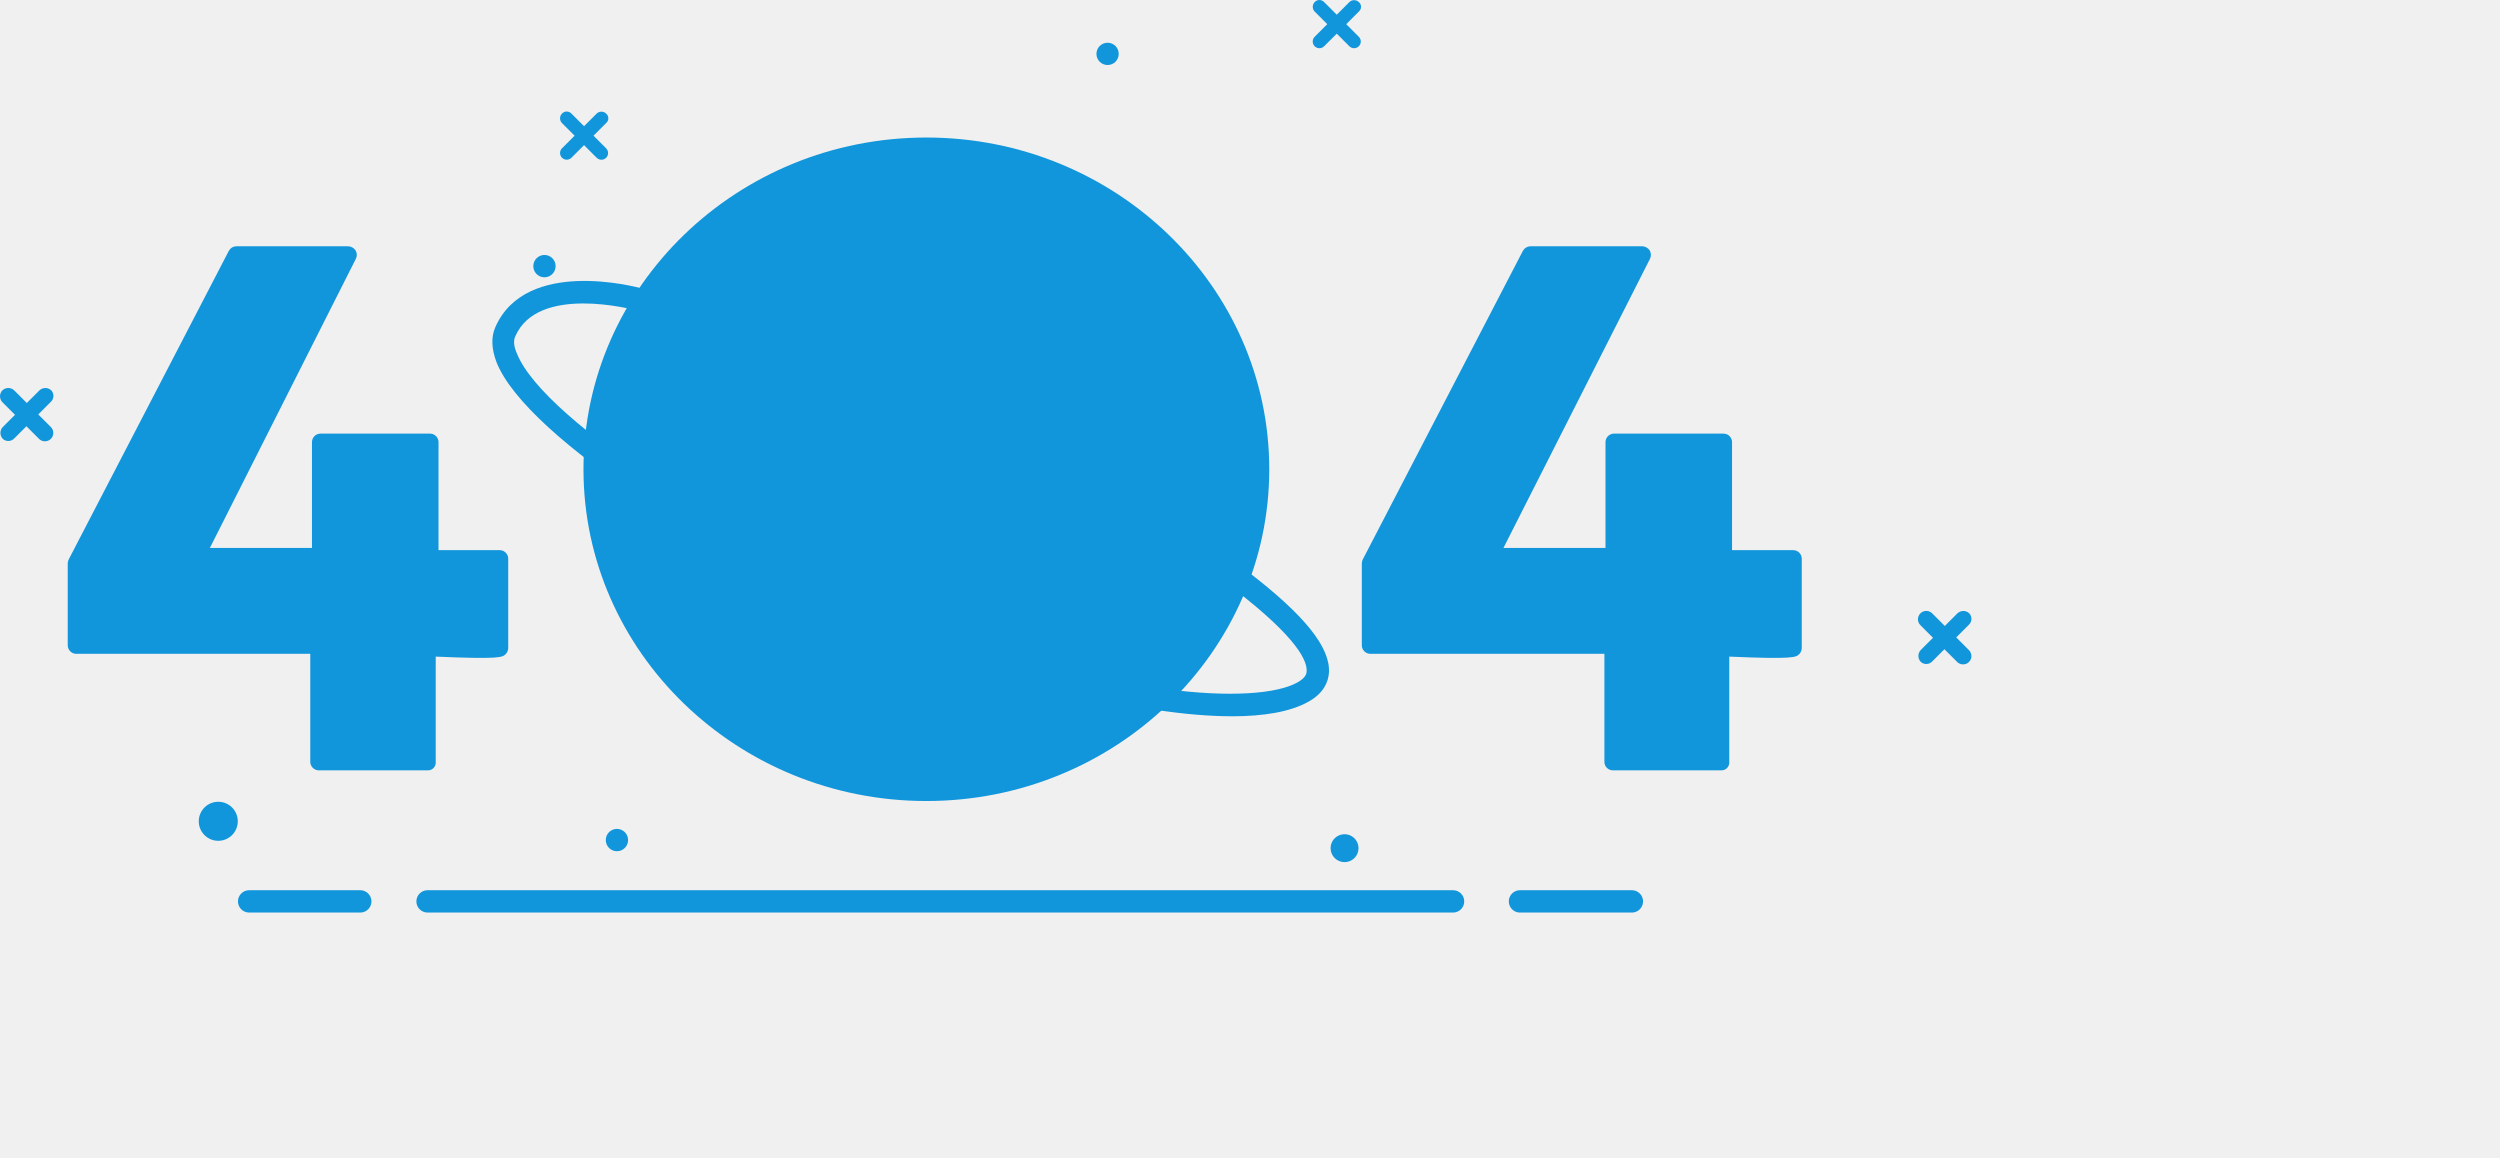
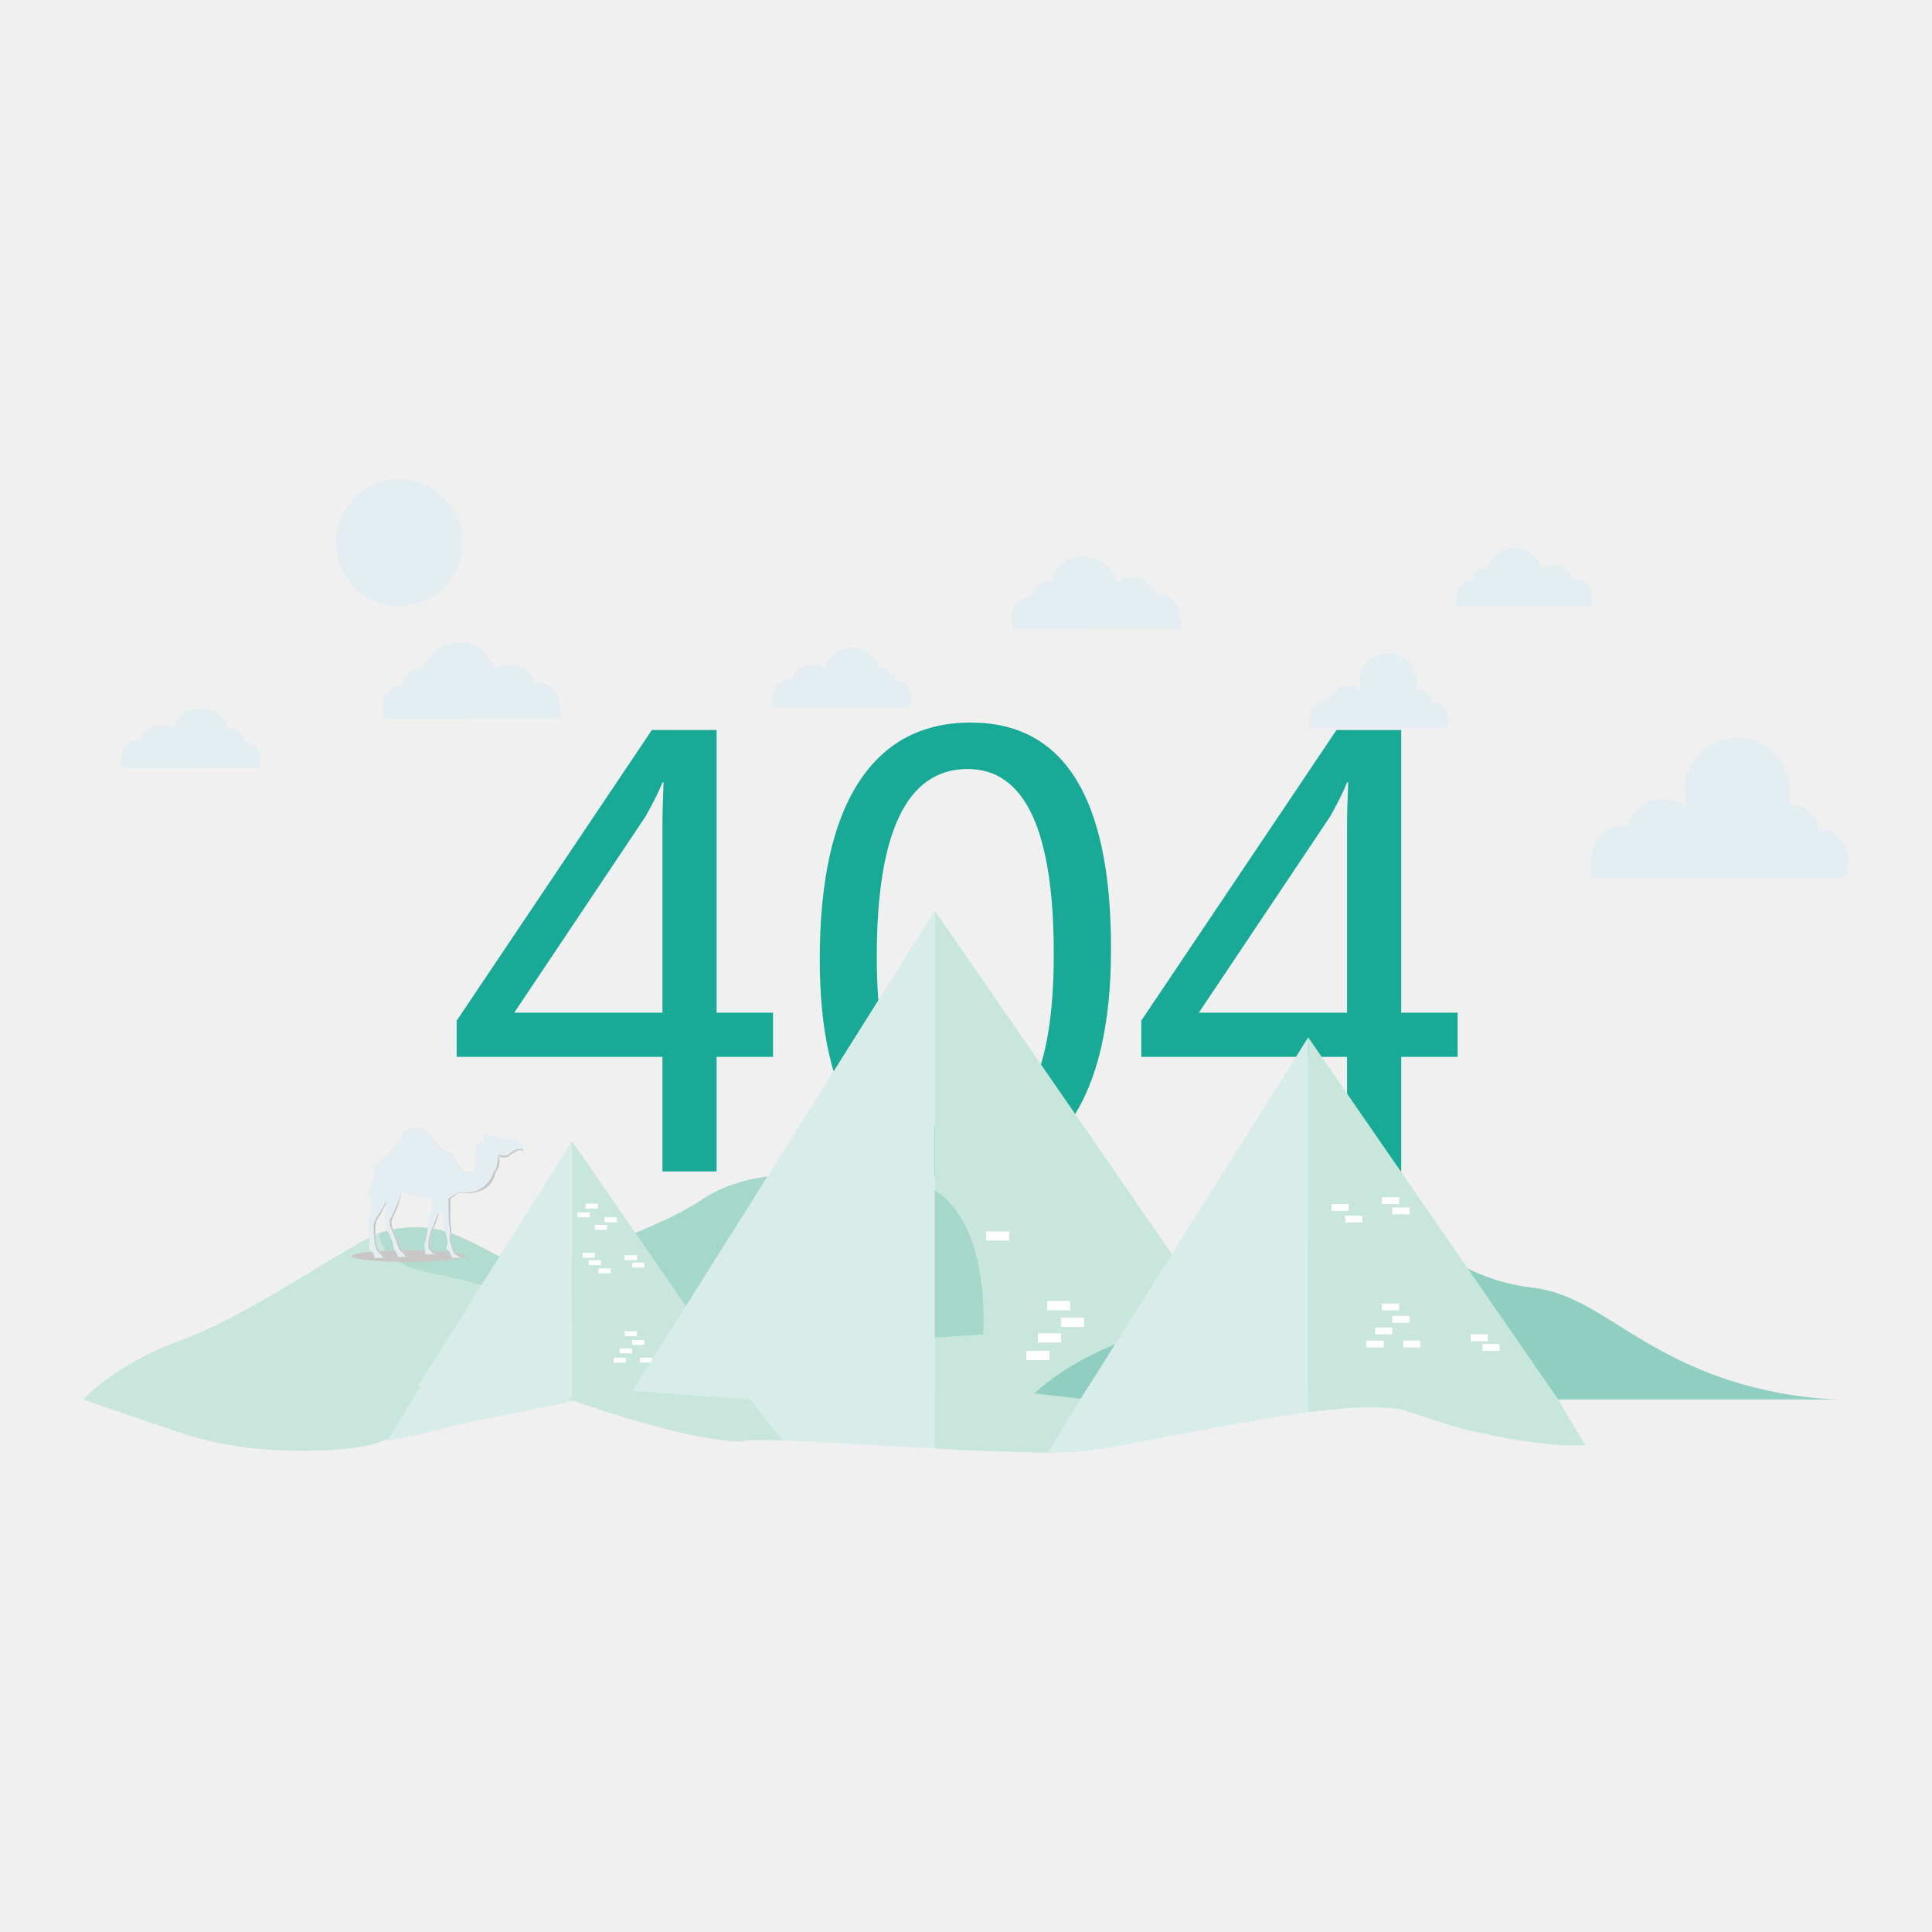
- <svg xmlns="http://www.w3.org/2000/svg" t="1679578179805" class="icon" viewBox="0 0 2212 1024" version="1.1" p-id="5259" id="mx_n_1679578179806" width="34.562" height="16">
-   <path d="M526.142 415.205c0 156.688 131.412 283.7 293.529 283.7s293.525-127.015 293.525-283.7S981.783 131.556 819.67 131.556 526.142 258.557 526.142 415.205z" fill="#1296db" p-id="5260" />
-   <path d="M819.67 708.733c-167.256 0-303.411-131.7-303.411-293.528S652.418 121.673 819.67 121.673s303.37 131.7 303.37 293.528S986.886 708.73 819.671 708.73z m0-567.297c-156.394 0-283.7 122.83-283.7 273.776s127.286 273.806 283.7 273.806 283.65-122.83 283.65-273.806-127.286-273.776-283.65-273.776z" fill="#1296db" p-id="5261" />
-   <path d="M640.15 326.796l75.363 75.367a15.595 15.595 0 0 1 0.284 22.032l-0.284 0.284a15.595 15.595 0 0 1-22.032 0.284l-0.288-0.284-75.363-75.367a15.595 15.595 0 0 1-0.267-22.032l0.284-0.284a15.595 15.595 0 0 1 22.032-0.284l0.284 0.284z" fill="#1296db" p-id="5262" />
-   <path d="M715.513 349.112l-75.364 75.367a15.595 15.595 0 0 1-22.032 0.284l-0.284-0.284a15.595 15.595 0 0 1-0.284-22.032l0.284-0.284 75.36-75.367a15.547 15.547 0 0 1 21.991-0.284l0.325 0.284a15.94 15.94 0 0 1 0.004 22.316zM505.609 100.493l30.697 30.738a5.914 5.914 0 1 1-8.384 8.343l-30.69-30.697a6.016 6.016 0 0 1 0-8.384 5.739 5.739 0 0 1 8.059-0.325z" fill="#1296db" p-id="5263" />
-   <path d="M536.306 108.877l-30.697 30.697a5.914 5.914 0 0 1-8.384-8.343l30.697-30.738a6.016 6.016 0 0 1 8.384 0 5.476 5.476 0 0 1 0 8.384zM1171.599 1.841l30.697 30.697a5.927 5.927 0 1 1-8.384 8.385l-30.697-30.697a6.016 6.016 0 0 1 0-8.385 5.701 5.701 0 0 1 8.059-0.325z" fill="#1296db" p-id="5264" />
-   <path d="M1202.3 10.226l-30.698 30.697a5.927 5.927 0 0 1-8.384-8.385l30.697-30.704a6.016 6.016 0 0 1 8.385 0 5.476 5.476 0 0 1 0 8.392z m507.32 532.466l32.439 32.48a7.389 7.389 0 1 1-10.448 10.448l-32.44-32.44a7.402 7.402 0 0 1 10.449-10.488z" fill="#1296db" p-id="5265" />
-   <path d="M1742.055 552.801l-32.439 32.439a7.187 7.187 0 0 1-10.123 0.363 7.611 7.611 0 0 1 0-10.49l32.44-32.438a7.611 7.611 0 0 1 10.488 0 7.187 7.187 0 0 1-0.366 10.126zM12.545 345.385l32.44 32.44a7.402 7.402 0 1 1-10.448 10.488l-32.44-32.48a7.56 7.56 0 0 1 0-10.448 7.55 7.55 0 0 1 10.449 0z" fill="#1296db" p-id="5266" />
-   <path d="M45.026 355.508l-32.44 32.439a7.187 7.187 0 0 1-10.122 0.325 7.56 7.56 0 0 1 0-10.448l32.439-32.439a7.611 7.611 0 0 1 10.489 0 7.21 7.21 0 0 1-0.366 10.123z m130.85 370.518a17.265 17.265 0 0 0 34.507 1.297 6.927 6.927 0 0 0 0-1.297 17.265 17.265 0 0 0-34.506 0z m360.108 17.251a9.88 9.88 0 1 0 9.88-9.88 9.87 9.87 0 0 0-9.88 9.88z m-64.108-508.135a9.866 9.866 0 1 0 19.722 0.685v-0.685a9.866 9.866 0 0 0-19.722 0z m498.248-187.46a9.863 9.863 0 1 0 9.88-9.88 9.87 9.87 0 0 0-9.88 9.88z m207.187 703.004a12.354 12.354 0 0 0 24.704 0 12.354 12.354 0 1 0-24.704 0z m-221.444-423.89l75.354 75.35a15.595 15.595 0 0 1 0.284 22.032l-0.284 0.284a15.595 15.595 0 0 1-22.033 0.284l-0.284-0.284-75.35-75.36a15.595 15.595 0 0 1-0.284-22.032l0.284-0.285a15.56 15.56 0 0 1 22.036-0.27l0.284 0.284z" fill="#1296db" p-id="5267" />
-   <path d="M1031.234 349.112l-75.367 75.367a15.595 15.595 0 0 1-22.032 0.284l-0.284-0.284a15.595 15.595 0 0 1-0.284-22.032l0.284-0.284 75.367-75.367a15.51 15.51 0 0 1 21.991-0.284l0.325 0.284a15.94 15.94 0 0 1 0 22.316zM701.256 531.149h241.733a22.193 22.193 0 0 1 0 44.386H701.256a22.193 22.193 0 0 1 0-44.386zM208.922 225.307L67.339 498.101v73.019h214.599v103.107h96.184V573.591q63.653 2.187 63.653 0v-79.457h-61.182V390.538h-97.19v101.136h-110L308.1 225.307z" fill="#1296db" p-id="5268" />
-   <path d="M378.608 681.602H281.94a7.597 7.597 0 0 1-7.412-7.371v-95.74H67.342a7.57 7.57 0 0 1-7.413-7.36v-73.027a9.284 9.284 0 0 1 1.027-3.443l141.566-272.834a7.58 7.58 0 0 1 6.4-3.929H308.1a8.384 8.384 0 0 1 6.4 3.443 7.717 7.717 0 0 1 0.486 7.412L185.712 484.781h90.312v-93.713a7.57 7.57 0 0 1 7.371-7.412h97.19a7.577 7.577 0 0 1 7.413 7.412v95.698h54.266a7.597 7.597 0 0 1 7.413 7.372v79.456a8.12 8.12 0 0 1-2.471 5.428c-2.957 2.47-4.45 4.414-61.679 1.944v93.268a6.844 6.844 0 0 1-6.92 7.368z m-89.258-14.78h81.404v-93.228a7.785 7.785 0 0 1 2.47-5.427 7.214 7.214 0 0 1 5.387-1.985c34.544 1.458 49.369 1.458 56.25 0.972v-65.607h-54.268a7.529 7.529 0 0 1-7.372-7.416v-96.164h-82.413v93.696a7.577 7.577 0 0 1-7.413 7.413H173.392a8.374 8.374 0 0 1-6.4-3.443 7.827 7.827 0 0 1-0.526-7.412L295.75 232.193h-82.373L74.751 499.606v63.619h207.19a7.604 7.604 0 0 1 7.412 7.412zM1353.434 225.307l-141.58 272.794v73.019h214.61v103.107h96.163V573.591q63.653 2.187 63.653 0v-79.457h-61.658V390.538h-97.19v101.136h-110l135.67-266.367z" fill="#1296db" p-id="5269" />
-   <path d="M1523.161 681.602h-96.222a7.529 7.529 0 0 1-7.371-7.371v-95.74H1212.34a7.57 7.57 0 0 1-7.412-7.371v-73.016a9.284 9.284 0 0 1 1.026-3.443l141.566-272.834a7.67 7.67 0 0 1 6.4-3.929h99.179a8.32 8.32 0 0 1 6.4 3.443 7.827 7.827 0 0 1 0.526 7.412L1330.27 484.781h90.27v-93.713a7.577 7.577 0 0 1 7.413-7.412h97.19a7.57 7.57 0 0 1 7.372 7.412v95.698h54.266a7.57 7.57 0 0 1 7.412 7.372v79.456a8.12 8.12 0 0 1-2.47 5.428c-2.957 2.47-4.45 4.414-61.679 1.944v93.268a6.844 6.844 0 0 1-6.882 7.368z m-89.299-14.78h81.4v-93.228a7.785 7.785 0 0 1 2.472-5.427 7.248 7.248 0 0 1 5.427-1.985c34.506 1.458 49.328 1.458 56.213 0.972v-65.607h-54.269a7.529 7.529 0 0 1-7.371-7.413v-96.167h-82.38v93.696a7.604 7.604 0 0 1-7.412 7.413h-110.024a8.374 8.374 0 0 1-6.4-3.443 7.717 7.717 0 0 1-0.485-7.412l129.27-256.028h-82.9l-138.626 267.413v63.619h207.187a7.577 7.577 0 0 1 7.412 7.412v96.185zM220.26 787.666h98.693a9.883 9.883 0 0 1 0 19.763H220.26a9.883 9.883 0 0 1 0-19.763z m1124.794 0h98.652a9.883 9.883 0 1 1 0 19.763h-98.652a9.883 9.883 0 1 1 0-19.763z m-966.931 0h907.72a9.883 9.883 0 0 1 0 19.763H378.118a9.883 9.883 0 0 1 0-19.763z m711.871-153.91c-79.901 0-197.306-31.1-292.519-70.548-151.46-62.633-331.556-175.138-358.163-242.73-4.45-11.827-4.942-22.193-1.027-31.063 27.135-61.637 124.328-35.515 128.298-34.544a9.883 9.883 0 0 1 6.964 12.108l-0.082 0.243a9.839 9.839 0 0 1-12.07 6.964l-0.243-0.082c-1.027 0-84.87-22.679-105.092 23.206-1.985 3.929-1.499 9.356 1.458 15.794 24.178 60.179 203.261 172.157 347.312 231.85 177.612 73.505 307.867 78.93 343.383 58.721 6.885-3.97 7.898-7.412 7.898-9.88 0.486-8.384-6.926-28.592-64.149-72.533a9.85 9.85 0 1 1 11.827-15.742c50.827 38.958 73.543 67.55 72.048 89.785-0.527 7.371-3.97 17.737-18.265 25.635-15.793 8.87-39.485 12.837-67.591 12.837z" fill="#1296db" p-id="5270" />
+ <svg xmlns="http://www.w3.org/2000/svg" t="1679812128158" class="icon" viewBox="0 0 1024 1024" version="1.1" p-id="4118" width="16" height="16">
+   <path d="M247.572 341.033a19.456 19.456 0 0 0-22.948 13.046c-0.287-0.02-0.604-0.051-0.911-0.051-5.233 0-9.533 3.932-10.168 8.991-9.38 0.43-12.923 9.953-9.626 17.787h43.653v-39.772z" fill="#E4EEF2" p-id="4119" />
+   <path d="M283.699 361.81a13.804 13.804 0 0 0-21.699-6.82 19.466 19.466 0 0 0-37.366-0.911c-0.287-0.02-0.604-0.051-0.911-0.051-5.233 0-9.533 3.932-10.168 8.991-9.38 0.43-12.923 9.953-9.626 17.787h93.174c-0.01 0 2.826-19.22-13.404-18.995M419.738 359.977a10.752 10.752 0 0 1 10.312-7.66c2.519 0 4.813 0.85 6.676 2.273a15.196 15.196 0 0 1 14.715-11.305c6.799 0 12.564 4.454 14.541 10.609 0.215-0.02 0.471-0.02 0.696-0.02 4.096 0 7.496 3.072 7.977 7.035 7.342 0.338 10.127 7.793 7.537 13.926h-72.98s-2.243-15.073 10.527-14.858" fill="#E4EEF2" p-id="4120" />
+   <path d="M448.379 343.593a15.319 15.319 0 0 0-11.674 10.998 10.783 10.783 0 0 0-6.656-2.273 10.752 10.752 0 0 0-10.312 7.66c-12.739-0.215-10.516 14.858-10.516 14.858h39.158v-31.242zM612.844 315.136a13.046 13.046 0 0 0-12.493-9.247c-3.062 0-5.847 1.034-8.069 2.765a18.422 18.422 0 0 0-35.369-0.85c-0.276-0.02-0.573-0.02-0.85-0.02a9.728 9.728 0 0 0-9.656 8.479c-8.858 0.41-12.227 9.431-9.114 16.855h88.207c0-0.01 2.744-18.217-12.657-17.981" fill="#E4EEF2" p-id="4121" />
+   <path d="M577.3 295.178a18.483 18.483 0 0 0-20.388 12.626c-0.276-0.02-0.573-0.02-0.85-0.02a9.728 9.728 0 0 0-9.656 8.479c-8.858 0.41-12.227 9.431-9.114 16.855h40.008v-37.939zM704.297 371.282a10.844 10.844 0 0 1 17.009-5.376 15.227 15.227 0 1 1 29.245-0.696c0.225-0.031 0.502-0.031 0.707-0.031 4.116 0 7.496 3.082 7.997 7.045 7.311 0.328 10.117 7.782 7.516 13.937h-72.96c0.01-0.01-2.212-15.084 10.486-14.879M833.618 306.842a10.537 10.537 0 0 0-16.599-5.212 14.879 14.879 0 0 0-28.58-0.696c-0.215-0.031-0.44-0.031-0.666-0.031a7.844 7.844 0 0 0-7.793 6.881c-7.178 0.307-9.902 7.578-7.373 13.599h71.24s2.191-14.715-10.23-14.541" fill="#E4EEF2" p-id="4122" />
+   <path d="M804.905 290.744a12.687 12.687 0 0 0-2.273-0.205c-6.646 0-12.268 4.362-14.193 10.383-0.215-0.031-0.44-0.031-0.666-0.031a7.844 7.844 0 0 0-7.793 6.851c-7.178 0.338-9.902 7.608-7.373 13.64h32.287v-30.638zM862.505 437.586a19.999 19.999 0 0 1 31.447-9.871 28.16 28.16 0 1 1 54.077-1.331c0.43-0.02 0.891-0.051 1.311-0.051 7.578 0 13.865 5.673 14.735 13.005 13.588 0.625 18.739 14.408 13.957 25.784H843.121c0-0.01-4.137-27.863 19.384-27.535" fill="#E4EEF2" p-id="4123" />
+   <path d="M917.504 407.009a28.201 28.201 0 0 0-23.552 20.695 19.999 19.999 0 0 0-31.447 9.871c-23.521-0.328-19.384 27.525-19.384 27.525H917.504v-58.092zM74.762 392.018a10.772 10.772 0 0 1 16.978-5.335c1.741-6.533 7.68-11.346 14.725-11.346 6.82 0 12.564 4.465 14.541 10.609l0.707-0.02c4.096 0 7.485 3.082 7.987 7.035 7.332 0.328 10.097 7.813 7.526 13.947H64.256c0-0.01-2.222-15.063 10.506-14.889" fill="#E4EEF2" p-id="4124" />
+   <path d="M104.479 375.491a15.299 15.299 0 0 0-12.749 11.192 10.772 10.772 0 0 0-16.978 5.335c-12.728-0.174-10.506 14.879-10.506 14.879h40.223v-31.406z" fill="#E4EEF2" p-id="4125" />
+   <path d="M727.736 538.245a15.227 15.227 0 0 0-12.749 11.192 10.824 10.824 0 0 0-17.029 5.356c-12.698-0.195-10.465 14.858-10.465 14.858h40.253v-31.406z" fill="#F1F0EF" p-id="4126" />
+   <path d="M245.238 287.642a33.608 33.608 0 1 1-67.236 0 33.608 33.608 0 0 1 67.236 0" fill="#E4EEF2" p-id="4127" />
+   <path d="M697.395 589.824h9.093v3.645h-9.093zM703.375 596.193h9.103v3.625h-9.103zM697.395 602.737h9.093v3.625h-9.093zM717.588 606.372h9.093v3.625h-9.093zM710.308 612.024h9.083v3.625h-9.083zM507.73 553.421h12.268v4.905h-12.268zM515.84 562.002h12.227v4.895h-12.227zM507.73 570.798h12.268v4.905h-12.268zM534.927 575.713h12.206v4.895h-12.206zM525.138 583.301h12.237v4.905h-12.237zM512.881 611.205h12.257v4.895h-12.257z" fill="#FFFFFF" p-id="4128" />
+   <path d="M409.723 560.169h-29.911v60.733h-28.703v-60.733H242.043V540.979l103.475-154.081h34.294v149.852h29.911v23.419z m-58.614-23.419v-98.038c0-6.953 0.205-14.95 0.604-24.023h-0.604c-1.413 3.83-4.383 9.82-8.909 17.981l-69.642 104.079h78.551zM434.493 508.508c0-41.298 6.851-72.53 20.541-93.737 13.691-21.197 33.536-31.795 59.515-31.795 49.551 0 74.322 39.977 74.322 119.941 0 39.485-6.973 69.663-20.92 90.563s-33.505 31.355-58.685 31.355c-23.767 0-42.179-9.923-55.214-29.757-13.036-19.845-19.558-48.712-19.558-86.569z m30.218-1.362c0 62.147 15.759 93.204 47.278 93.204 31.017 0 46.531-31.57 46.531-94.72 0-65.352-15.206-98.038-45.619-98.038-32.133 0-48.189 33.178-48.189 99.553zM772.577 560.169h-29.911v60.733h-28.713v-60.733h-109.056V540.979l103.475-154.081h34.294v149.852h29.911v23.419z m-58.614-23.419v-98.038c0-6.953 0.215-14.95 0.614-24.023h-0.614c-1.403 3.83-4.383 9.82-8.899 17.981l-69.642 104.079h78.541z" fill="#19AA97" p-id="4129" />
+   <path d="M306.043 633.395h6.513v2.601h-6.513zM701.204 632.719h9.114v3.625h-9.114z" fill="#FFFFFF" p-id="4130" />
+   <path d="M243.579 619.162c-1.536-2.12-2.447-8.643-7.475-9.339-2.959-0.399-5.274-4.526-9.001-9.103-3.635-4.485-11.643-3.215-14.162 1.423l-0.317 0.584a1.71 1.71 0 0 0 0.666-0.379c1.014-0.932 5.571-2.796 8.1-2.796 2.519 0 5.837 3.195 8.356 7.045 2.529 3.84 7.168 4.495 8.571 5.704 1.341 1.219 2.324 5.12 4.782 7.69 2.488 2.611 5.54 1.72 5.54 1.72a6.318 6.318 0 0 1-5.059-2.55" fill="#C9C7C6" p-id="4131" />
+   <path d="M519.014 618.557h12.247v4.895h-12.247zM528.804 626.77h12.257v4.895h-12.257zM555.008 613.652h12.216v4.905H555.008zM562.34 621.005h12.247v4.905h-12.247z" fill="#FFFFFF" p-id="4132" />
+   <path d="M495.432 482.621l179.026 259.359H495.432z" fill="#C8E6DC" p-id="4133" />
+   <path d="M545.004 741.775s15.985-18.237 50.207-30.822c34.232-12.544 69.489-37.53 102.707-55.89 0 0 21.678-10.271 45.629 0 23.982 10.271 38.82 23.962 68.475 27.382 29.655 3.43 47.913 26.245 88.986 43.346 41.073 17.142 77.599 15.985 77.599 15.985H545.004z" fill="#8FCEC0" p-id="4134" />
+   <path d="M44.216 741.775s15.964-18.237 50.207-30.822c34.222-12.544 69.478-37.53 102.676-55.89 0 0 21.678-10.271 45.65 0 23.951 10.271 38.789 23.962 68.475 27.382 29.655 3.43 47.913 26.245 88.996 43.346 41.083 17.142 77.578 15.985 77.578 15.985H44.216z" fill="#C8E6DC" p-id="4135" />
+   <path d="M311.214 682.455c-29.676-3.42-44.524-17.111-68.475-27.382-17.736-7.608-34.222-3.953-41.574-1.546 0 0-1.505 15.534 25.887 20.9 27.412 5.386 47.995 12.124 68.547 21.729 20.582 9.605 118.999 47.585 174.828 45.507h0.031a213.709 213.709 0 0 1-70.257-15.862c-41.073-17.101-59.32-39.926-88.986-43.346" fill="#B2DCD0" p-id="4136" />
+   <path d="M277.514 674.888s68.332-21.432 93.665-38.543c25.293-17.091 57.16-15.606 106.609-11.213 49.469 4.403 43.325 82.104 43.325 82.104l-166.185 11.336-77.414-43.684z" fill="#A5D7CB" p-id="4137" />
+   <path d="M216.637 742.359l86.569-137.523v137.523z" fill="#D8EDE9" p-id="4138" />
+   <path d="M303.206 604.836l94.925 137.523h-94.925z" fill="#C8E6DC" p-id="4139" />
+   <path d="M310.354 637.942h6.461v2.601h-6.461zM306.043 642.621h6.513v2.601h-6.513zM320.44 645.222h6.513v2.601h-6.513zM315.259 649.216h6.502v2.621h-6.502zM308.797 664.044h6.461v2.591h-6.461zM312.013 667.945h6.502v2.591h-6.502zM317.215 672.297h6.492v2.591h-6.492zM331.11 665.344h6.502v2.601h-6.502zM335.012 669.225h6.502v2.601h-6.502zM331.11 705.597h6.502v2.601h-6.502zM335.012 710.257h6.502v2.591h-6.502zM328.509 714.67h6.513v2.632h-6.513zM325.263 719.636h6.502v2.56h-6.502zM339.18 719.636h6.492v2.56h-6.492z" fill="#FFFFFF" p-id="4140" />
+   <path d="M364.698 717.302h6.492v2.58h-6.492zM369.152 720.916h6.482v2.601h-6.482z" fill="#C69B5D" p-id="4141" />
+   <path d="M332.196 741.98l163.236-259.318v259.318z" fill="#D8EDE9" p-id="4142" />
+   <path d="M611.338 694.702h12.237v4.884h-12.237zM619.796 701.542h12.237v4.895h-12.237z" fill="#C69B5D" p-id="4143" />
+   <path d="M572.221 742.359l121.17-192.522v192.522z" fill="#D8EDE9" p-id="4144" />
+   <path d="M693.391 549.837l132.905 192.522H693.391z" fill="#C8E6DC" p-id="4145" />
+   <path d="M705.761 638.157h9.103v3.645h-9.103zM713.021 644.291h9.083v3.625h-9.083zM732.467 634.542h9.093v3.625h-9.093zM737.925 640h9.093v3.625h-9.093zM732.467 690.883h9.093v3.635h-9.093zM737.925 697.436h9.093v3.635h-9.093zM728.842 703.611h9.093v3.625h-9.093zM724.306 710.543h9.093v3.625h-9.093zM743.752 710.513h9.093v3.656h-9.093zM779.459 707.236h9.103v3.645h-9.103zM785.725 712.346h9.073v3.625h-9.073z" fill="#FFFFFF" p-id="4146" />
+   <path d="M246.6 665.774c0 1.69-13.476 3.072-30.106 3.072-16.62 0-30.075-1.382-30.075-3.072 0-1.71 13.445-3.103 30.075-3.103 16.62 0 30.106 1.393 30.106 3.103" fill="#C9C7C6" p-id="4147" />
+   <path d="M277.504 607.836c0.113-0.676-0.41-1.26-0.41-1.26-1.239-0.635-1.454-0.379-2.324-1.7-0.85-1.3-3.164-1.761-5.427-1.444-2.253 0.338-2.908 0.41-5.898-0.901-2.99-1.341-5.294-0.584-5.294-0.584-0.43-0.676-1.864-0.553-1.864-0.553-0.215 0.348 0.164 2.949 0.164 2.949s-1.628 0.625-3.021 1.761c-1.341 1.137-1.321 2.775-1.823 3.942-0.461 1.167 0.41 2.959 0.819 3.236 0.389 0.246 0.061 1.659-0.42 3.953-0.461 2.314-1.495 3.348-1.495 3.348s-1.024 1.085-1.884 1.085a6.226 6.226 0 0 1-5.059-2.529c-1.536-2.12-2.447-8.643-7.475-9.339-2.959-0.399-5.274-4.526-9.001-9.103-3.635-4.485-11.643-3.215-14.162 1.423-1.761 3.236-6.011 9.236-10.783 12.462-4.762 3.226-4.004 6.656-4.28 8.888-0.266 2.253-3.154 9.247-3.226 10.168-0.051 0.891 2.161 1.198 2.161 1.198-0.543 0.676 0.799 6.031-0.809 9.4-1.618 3.348-0.317 7.117-0.317 7.117s0.184 7.639 0.031 9.196c-0.164 1.536 1.188 2.867 1.905 3.43 0.686 0.553 0.983 2.744 0.983 2.744h6.246s-1.925-2.314-3.461-3.441c-1.546-1.106-2.243-4.291-2.355-8.192-0.154-3.942-0.154-7.711 1.597-9.953 1.731-2.253 3.84-7.148 3.84-7.148s0.215 5.376-0.625 7.066c-0.85 1.69-0.492 3.072 0.358 4.895 0.829 1.843 4.403 8.837 4.26 10.179-0.123 1.331 0.584 2.386 1.249 3.287 0.707 0.911 1.27 2.796 1.27 2.796h5.755s-1.055-1.966-2.857-3.154c-1.864-1.198-2.56-4.485-3.799-7.158-1.28-2.662-2.796-6.083-2.529-8.397 0.276-2.324 1.188-2.959 2.806-6.81 1.597-3.85 2.458-8.684 2.458-8.684 1.608-0.215 5.601 1.761 9.042 2.662 3.43 0.911 6.175 0.215 6.584 0.686 0.42 0.481 0.983 5.99 0.072 7.301-0.911 1.341-1.679 7.096-1.894 9.318-0.205 2.243-0.922 5.386-1.423 6.666a5.478 5.478 0 0 0 0 3.348c0.236 0.44 0.287 2.877 0.287 2.877h5.816c-0.768-2.253-3.215-1.772-3.43-4.762-0.205-3.021 0.481-5.816 1.597-8.417s1.976-4.557 2.601-7.004c0.635-2.447 2.519-3.645 2.519-0.625s1.413 8.12 1.679 9.236c0.287 1.116 1.28 5.028 0.84 5.939-0.42 0.922-0.758 2.949 0 3.185 0.799 0.195 1.556 1.956 1.556 1.956 0.143 0.748 0.922 2.314 0.922 2.314h5.243s-0.215-1.679-1.976-2.263c-1.731-0.563-2.079-0.911-3.215-5.192-1.096-4.26-0.625-5.437-0.41-7.055 0.215-1.597-0.348-2.376-0.492-3.635-0.133-1.26 0-6.103 0-6.103 0.205-2.12 0-7.26 0-7.26 1.997-1.157 4.096-2.939 4.096-2.939 19.354 1.761 19.016-10.158 20.183-11.561 2.222-2.734 1.741-6.001 1.597-8.038 0.522 0.676 3.932 1.321 5.151 0 1.28-1.393 4.372-2.703 5.12-3.062 0.727-0.348 2.488 0.42 2.427-0.123-0.041-0.532-0.737-0.676-0.84-0.901-0.061-0.184 0.891-0.072 1.044-0.727" fill="#E4EEF2" p-id="4148" />
+   <path d="M201.38 663.306c-1.546-1.106-2.243-4.291-2.355-8.192-0.154-3.942-0.154-7.711 1.597-9.953 1.567-2.038 3.43-6.205 3.789-7.014 0 0 0.451-1.976 0-1.126-0.461 0.86-2.785 5.714-3.891 6.881-1.096 1.147-1.792 2.836-2.345 4.608-0.563 1.761 0.297 8.837 0.553 10.977 0.246 2.109 1.096 3.758 2.253 4.557a9.339 9.339 0 0 1 2.058 2.683h1.802c-0.01 0.01-1.925-2.284-3.461-3.42M213.873 663.101c-1.864-1.198-2.56-4.485-3.799-7.158-1.28-2.662-2.796-6.083-2.529-8.397 0.276-2.324 1.188-2.959 2.806-6.81 1.597-3.85 2.458-8.673 2.458-8.673-0.809 3.011-4.659 12.155-5.765 13.527-1.147 1.372-0.297 4.291 0.748 6.789 1.065 2.458 2.683 6.42 2.98 7.619s1.096 2.929 2.417 3.86c1.331 0.901 1.935 2.386 1.935 2.386h1.597a9.236 9.236 0 0 0-2.847-3.144M227.871 660.163c-0.205-3.021 0.481-5.816 1.597-8.417s1.976-4.557 2.601-7.004a4.362 4.362 0 0 1 1.167-2.161c-0.461 0.338-1.567 1.219-1.731 2.038-0.184 1.034-2.284 6.021-3.082 7.895a22.528 22.528 0 0 0-1.372 6.216c-0.154 1.761 0.113 3.277 0.758 3.83 0.655 0.563 2.007 2.345 2.007 2.345h1.475c-0.748-2.232-3.205-1.751-3.42-4.741M242.852 664.494c-1.731-0.563-2.079-0.911-3.215-5.192-1.096-4.26-0.625-5.437-0.41-7.055 0.215-1.597-0.348-2.376-0.492-3.635-0.133-1.26 0-6.103 0-6.103 0.215-2.12 0-7.26 0-7.26 1.997-1.157 4.096-2.939 4.096-2.939 19.354 1.761 19.016-10.158 20.183-11.561 2.222-2.734 1.741-6.001 1.597-8.038 0.522 0.676 3.932 1.321 5.151 0 1.28-1.393 4.372-2.703 5.12-3.062 0.727-0.348 2.488 0.42 2.427-0.123-0.02-0.317-0.236-0.481-0.44-0.604-0.02 0-0.993 0.143-2.202 0.143-1.229 0-3.236 1.065-4.219 2.068a4.434 4.434 0 0 1-4.444 1.26c-1.72-0.553-1.956 0-1.956 0 0 1.106-0.502 5.714-1.198 7.035-0.717 1.331-1.464 2.294-1.464 2.294-0.84 3.881-5.386 8.294-9.226 9.554-3.871 1.26-9.626 0.799-9.626 0.799-0.502 0.502-4.321 2.765-4.762 3.164-0.399 0.399 0.143 8.776 0.02 10.527-0.123 1.71 0.461 4.178 0.573 5.427 0.092 1.28 0 4.26 0 5.376 0 1.126 0.85 3.738 1.495 5.806a4.69 4.69 0 0 0 2.57 3.154 5.386 5.386 0 0 1 1.495 1.219h0.901a2.847 2.847 0 0 0-1.976-2.253" fill="#C9C7C6" p-id="4149" />
+   <path d="M44.216 741.775s13.773 4.977 53.934 18.381c40.172 13.425 93.757 8.776 102.994 4.137 9.257-4.659 95.017-19.302 102.072-21.944-0.41-4.762-198.922-14.162-198.922-14.162l-60.078 13.588z" fill="#C8E6DC" p-id="4150" />
+   <path d="M228.096 726.477l-23.02 37.356s31.201-6.42 31.98-7.281c0.768-0.881 65.382-13.496 66.15-14.203 0.748-0.686-71.076-22.385-75.11-15.872z" fill="#D8EDE9" p-id="4151" />
+   <path d="M302.141 741.724s48.538 17.797 80.118 21.504c15.268 2.038 7.875-0.102 17.193 0a887.398 887.398 0 0 1 15.483 0.256l-17.224-21.76-60.099-4.301s-31.713-3.676-34.437 3.482" fill="#C8E6DC" p-id="4152" />
+   <path d="M396.954 740.7l17.981 22.784s42.476 2.12 51.599 2.662l28.897 1.556V736.461s-77.588-12.544-78.756-12.943c-1.147-0.44-20.879 15.503-19.722 17.183z" fill="#D8EDE9" p-id="4153" />
+   <path d="M495.432 738.376v29.317s20.419 1.28 24.32 1.28c3.86 0.041 23.009 0.676 27.546 0.819 3.86 0.317 7.916 0.082 13.005-0.061 5.857-8.602 12.585-28.365 12.585-28.365l-70.154-8.038-7.301 5.048z" fill="#C8E6DC" p-id="4154" />
+   <path d="M575.949 736.461l-20.552 33.26s15.882 0.276 19.19-0.737c2.99 0.338 29.389-4.7 32.666-5.325l30.515-5.857c5.427-1.044 29.245-4.905 30.73-5.56 4.035-0.676 24.883-3.779 24.883-3.779v-12.022l-65.352-11.223-52.081 11.244z" fill="#D8EDE9" p-id="4155" />
+   <path d="M693.391 724.439v24.023s18.821-1.997 20.91-2.14c2.109-0.143 18.872-1.157 29.45 0.963 11.715 3.922 23.839 8.1 31.867 10.117 7.997 1.976 26.04 5.56 28.344 5.898 2.314 0.338 26.317 3.717 30.003 2.621 4.26 0.102 4.26 0.102 6.39 0.061-3.871-5.755-14.428-24.177-14.428-24.177l-49.756-9.236c-0.01-0.01-82.78-12.165-82.78-8.131z" fill="#C8E6DC" p-id="4156" />
+   <path d="M555.008 689.551h12.216v4.915H555.008zM562.34 698.368h12.247v4.905h-12.247zM550.103 706.714h12.237v4.884h-12.237zM543.98 716.001h12.237v4.915h-12.237zM522.67 652.646h12.227v4.895h-12.227z" fill="#FFFFFF" p-id="4157" />
</svg>
